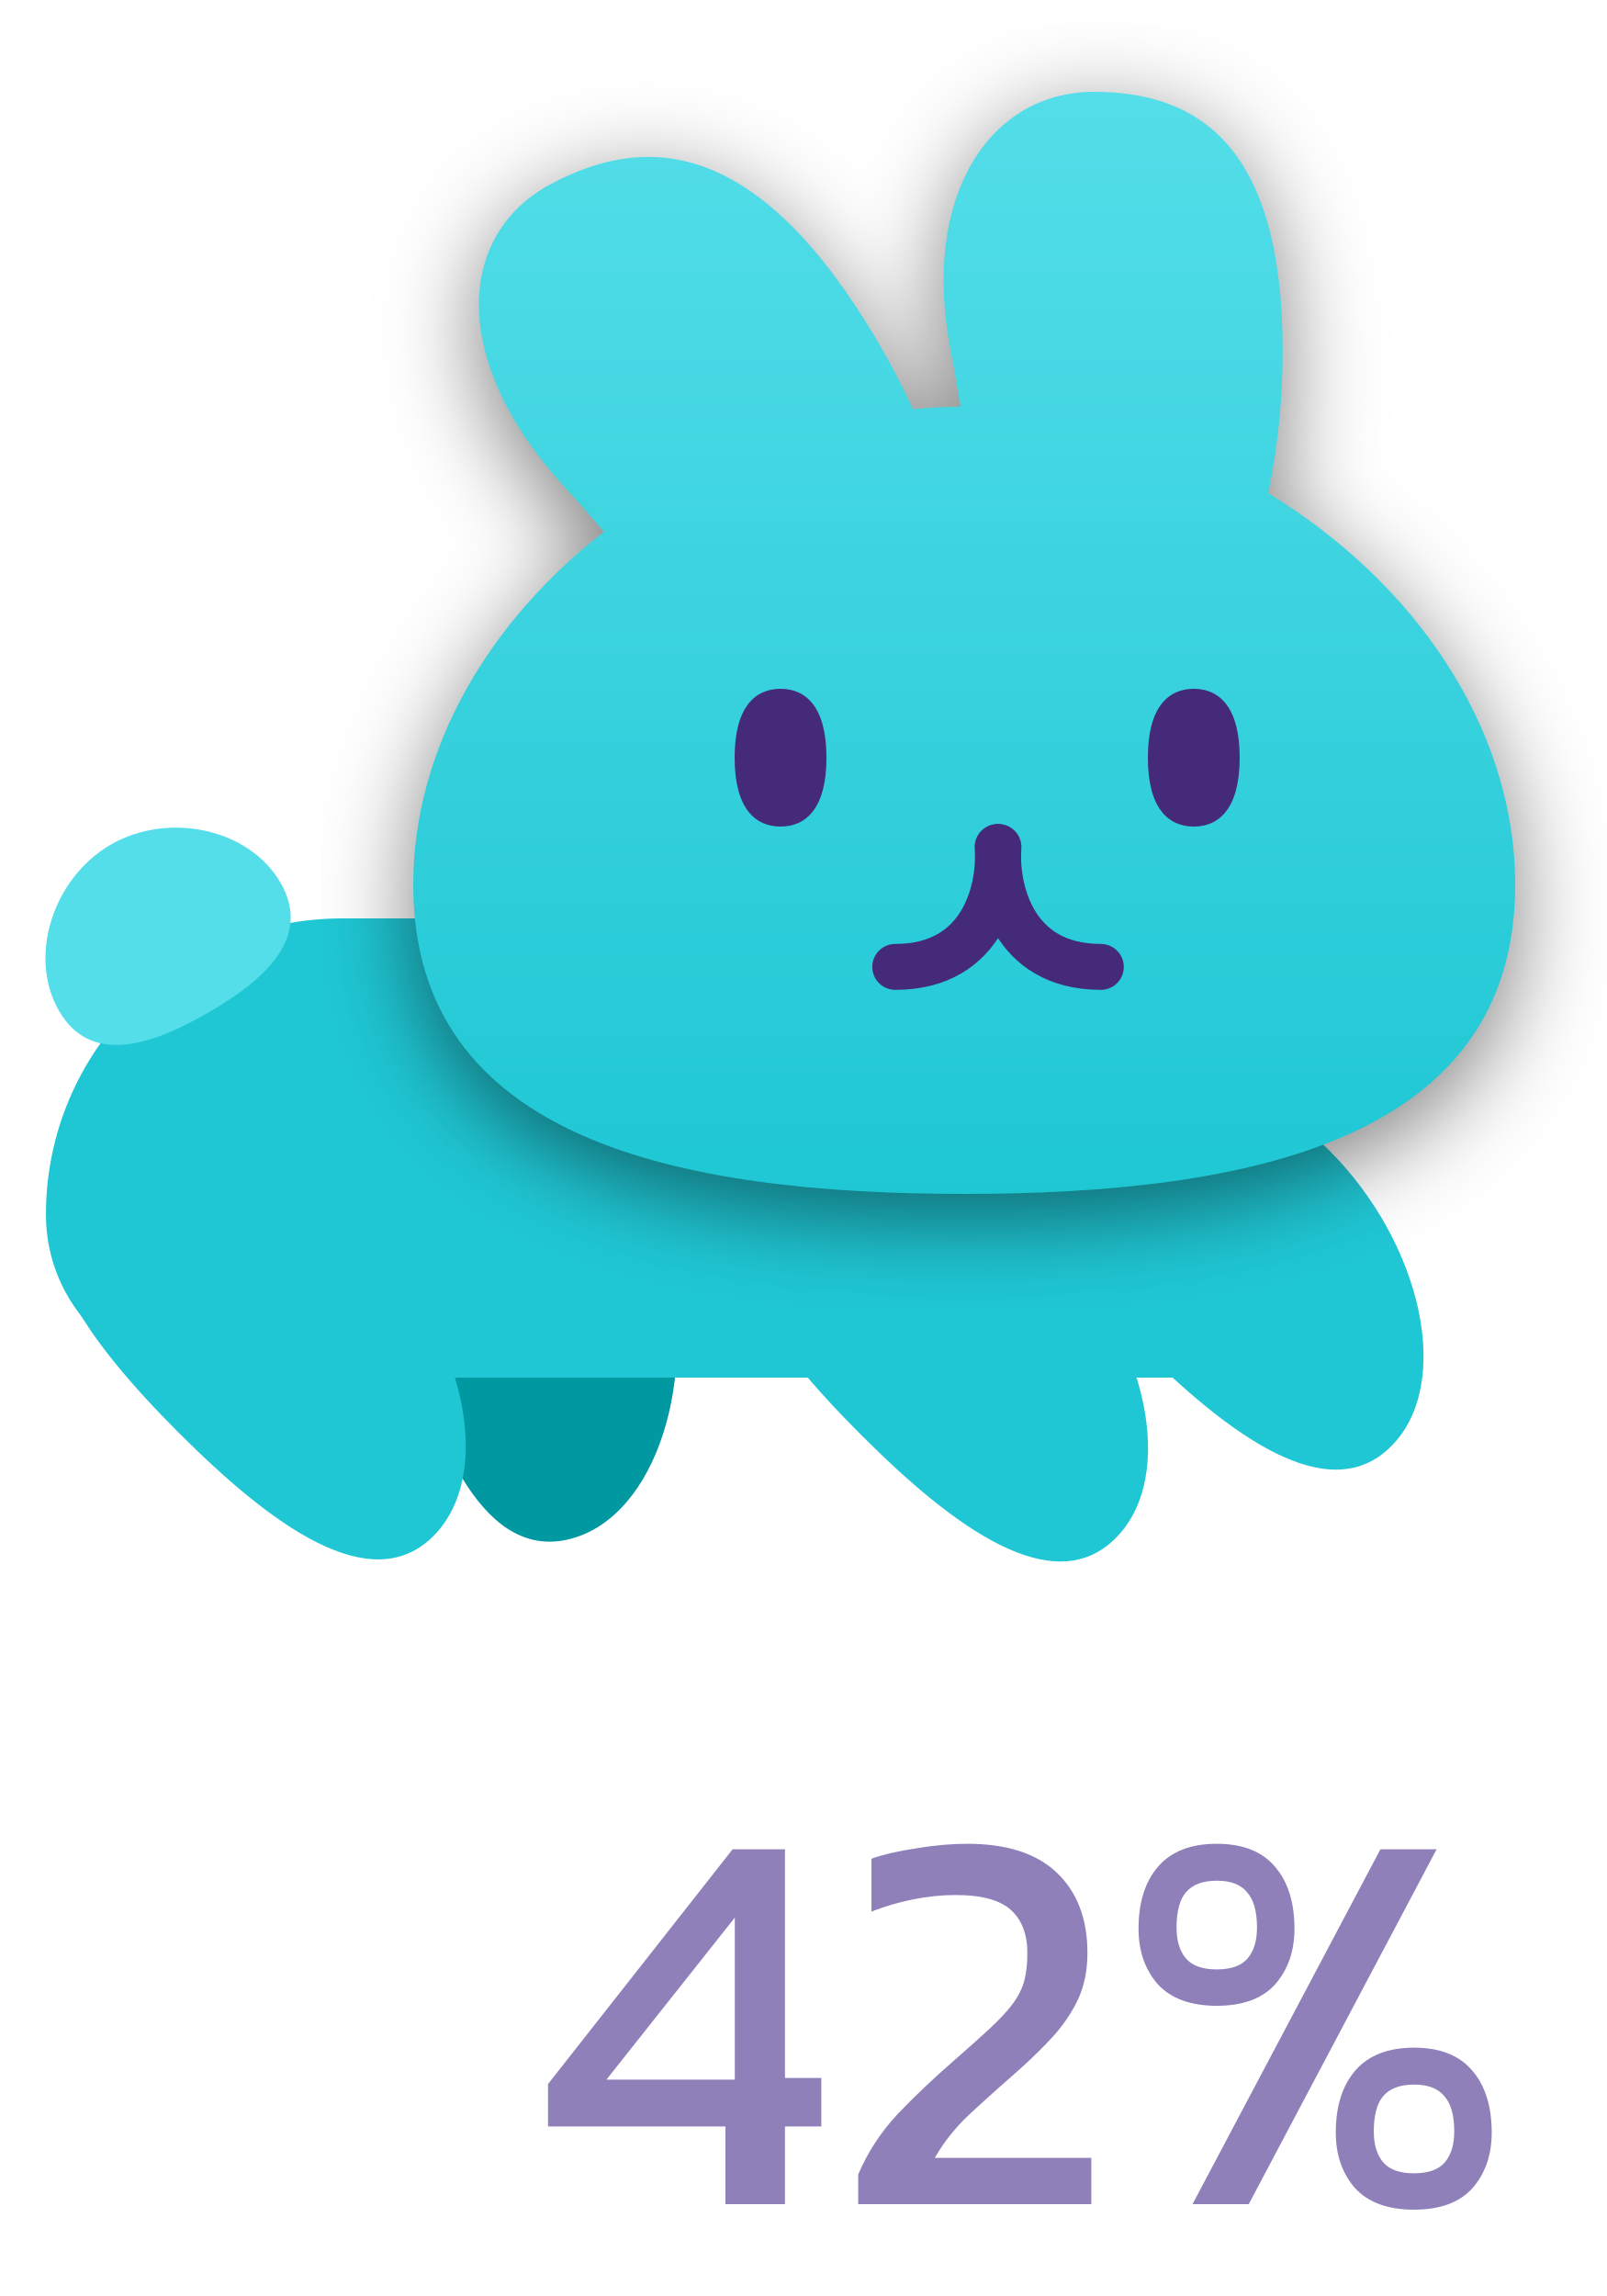
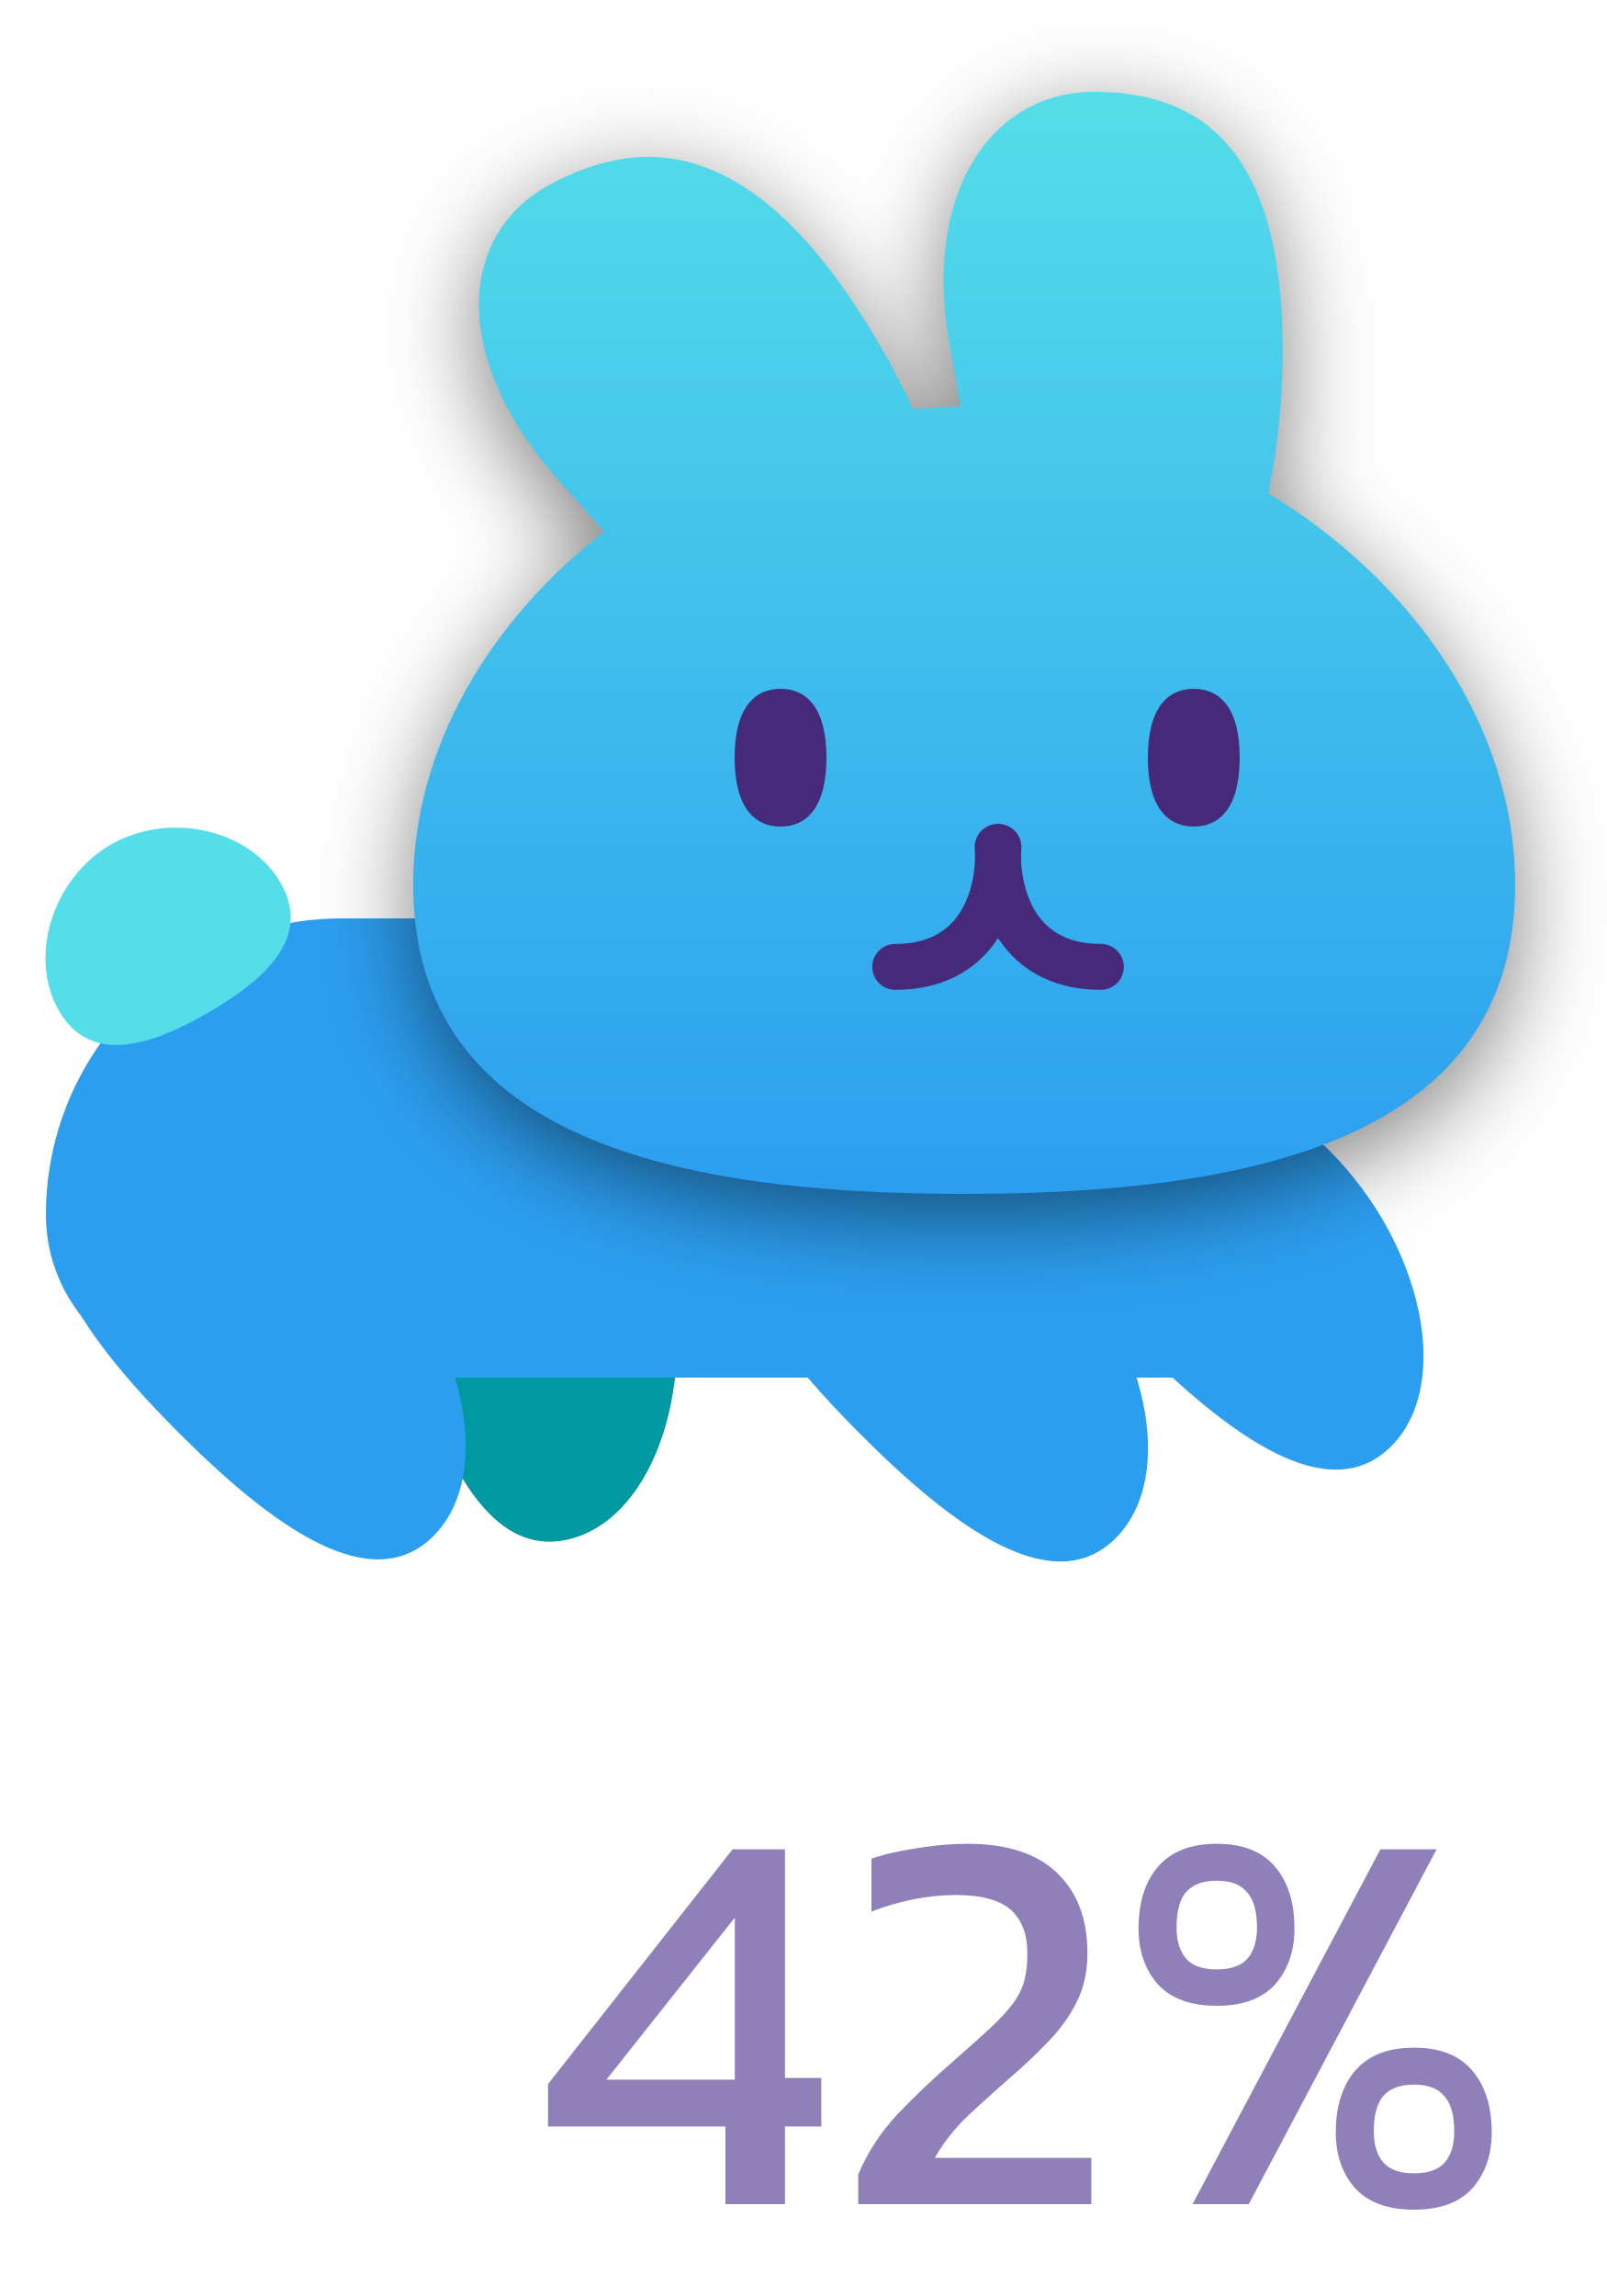
<svg xmlns="http://www.w3.org/2000/svg" width="35" height="50" fill="none" viewBox="0 0 35 50">
  <path fill="#0098A1" d="M9.588 22.865C7.729 23.363 8.025 26.033 8.764 28.79C9.502 31.546 10.581 34.006 12.44 33.508C14.299 33.01 15.233 30.01 14.495 27.254C13.756 24.498 11.447 22.367 9.588 22.865Z" />
-   <path fill="#1FC7D4" d="M1 26.452C1 22.889 3.888 20 7.452 20H13V30H4.548C2.589 30 1 28.411 1 26.452Z" />
+   <path fill="#2C9EF0" d="M1 26.452C1 22.889 3.888 20 7.452 20H13V30H4.548C2.589 30 1 28.411 1 26.452Z" />
  <path fill="#53DEE9" d="M6.111 19.225C6.797 20.412 5.778 21.334 4.528 22.056C3.278 22.778 1.97 23.199 1.284 22.011C0.599 20.824 1.163 19.115 2.413 18.393C3.663 17.672 5.425 18.037 6.111 19.225Z" />
-   <path fill="#1FC7D4" d="M1.647 25.66C0.286 27.021 1.878 29.185 3.895 31.203C5.913 33.221 8.077 34.812 9.438 33.452C10.799 32.091 10.108 29.025 8.091 27.008C6.073 24.99 3.007 24.299 1.647 25.66Z" />
-   <rect width="1" height="10" fill="#1FC7D4" transform="matrix(-1 0 0 1 14 20)" />
-   <rect width="17" height="10" x="9" y="20" fill="#1FC7D4" />
-   <path fill="#1FC7D4" d="M16.507 25.706C15.146 27.067 16.738 29.231 18.756 31.249C20.773 33.267 22.938 34.858 24.298 33.497C25.659 32.137 24.968 29.071 22.951 27.053C20.933 25.036 17.868 24.345 16.507 25.706Z" />
-   <path fill="#1FC7D4" d="M22.507 23.706C21.146 25.067 22.738 27.231 24.756 29.249C26.773 31.267 28.938 32.858 30.298 31.497C31.659 30.137 30.968 27.071 28.951 25.053C26.933 23.036 23.868 22.345 22.507 23.706Z" />
+   <path fill="#2C9EF0" d="M1.647 25.66C0.286 27.021 1.878 29.185 3.895 31.203C5.913 33.221 8.077 34.812 9.438 33.452C10.799 32.091 10.108 29.025 8.091 27.008C6.073 24.99 3.007 24.299 1.647 25.66Z" />
+   <rect width="1" height="10" fill="#2C9EF0" transform="matrix(-1 0 0 1 14 20)" />
+   <rect width="17" height="10" x="9" y="20" fill="#2C9EF0" />
+   <path fill="#2C9EF0" d="M16.507 25.706C15.146 27.067 16.738 29.231 18.756 31.249C20.773 33.267 22.938 34.858 24.298 33.497C25.659 32.137 24.968 29.071 22.951 27.053C20.933 25.036 17.868 24.345 16.507 25.706Z" />
+   <path fill="#2C9EF0" d="M22.507 23.706C21.146 25.067 22.738 27.231 24.756 29.249C26.773 31.267 28.938 32.858 30.298 31.497C31.659 30.137 30.968 27.071 28.951 25.053C26.933 23.036 23.868 22.345 22.507 23.706Z" />
  <g filter="url(#filter0_d)">
    <path fill="url(#paint0_linear_bunny_full)" fill-rule="evenodd" d="M20.705 7.634C20.781 8.027 20.852 8.438 20.919 8.857C20.573 8.86 20.227 8.877 19.884 8.909C19.603 8.295 19.269 7.672 18.884 7.053C16.396 3.051 14.062 2.901 11.989 4.013C9.915 5.124 9.811 7.896 12.283 10.592C12.57 10.905 12.863 11.238 13.157 11.58C10.66 13.516 9 16.291 9 19.27C9 24.829 14.785 26 21 26C27.215 26 33 24.829 33 19.27C33 15.828 30.784 12.658 27.621 10.741C27.824 9.785 27.936 8.735 27.936 7.634C27.936 3.172 26.095 2 23.824 2C21.553 2 20.051 4.271 20.705 7.634Z" clip-rule="evenodd" />
  </g>
  <path stroke="#452A7A" stroke-linecap="round" d="M21.728 18.445C21.796 19.315 21.445 21.056 19.498 21.056" />
  <path stroke="#452A7A" stroke-linecap="round" d="M21.746 18.445C21.678 19.315 22.03 21.056 23.976 21.056" />
  <path fill="#452A7A" d="M18 16.5C18 17.605 17.552 18 17 18C16.448 18 16 17.605 16 16.5C16 15.395 16.448 15 17 15C17.552 15 18 15.395 18 16.5Z" />
  <path fill="#452A7A" d="M27 16.5C27 17.605 26.552 18 26 18C25.448 18 25 17.605 25 16.5C25 15.395 25.448 15 26 15C26.552 15 27 15.395 27 16.5Z" />
  <path fill="#8F80BA" d="M15.8 48V46.308H11.936V45.384L15.956 40.272H17.096V45.252H17.888V46.308H17.096V48H15.8ZM13.208 45.288H16.004V41.76L13.208 45.288ZM18.692 48V47.352C18.9 46.864 19.188 46.424 19.556 46.032C19.932 45.64 20.332 45.26 20.756 44.892C21.076 44.612 21.34 44.376 21.548 44.184C21.764 43.984 21.932 43.804 22.052 43.644C22.172 43.484 22.256 43.32 22.304 43.152C22.352 42.976 22.376 42.772 22.376 42.54C22.376 42.124 22.256 41.808 22.016 41.592C21.776 41.376 21.376 41.268 20.816 41.268C20.512 41.268 20.2 41.3 19.88 41.364C19.568 41.428 19.268 41.516 18.98 41.628V40.476C19.26 40.38 19.592 40.304 19.976 40.248C20.36 40.184 20.724 40.152 21.068 40.152C21.932 40.152 22.584 40.364 23.024 40.788C23.464 41.212 23.684 41.792 23.684 42.528C23.684 42.896 23.62 43.224 23.492 43.512C23.364 43.792 23.188 44.06 22.964 44.316C22.74 44.564 22.48 44.82 22.184 45.084C21.816 45.404 21.468 45.716 21.14 46.02C20.82 46.316 20.56 46.64 20.36 46.992H23.768V48H18.692ZM26.501 43.68C25.933 43.68 25.505 43.524 25.217 43.212C24.937 42.892 24.797 42.488 24.797 42C24.797 41.432 24.937 40.984 25.217 40.656C25.505 40.32 25.933 40.152 26.501 40.152C27.069 40.152 27.493 40.32 27.773 40.656C28.053 40.984 28.193 41.432 28.193 42C28.193 42.488 28.053 42.892 27.773 43.212C27.493 43.524 27.069 43.68 26.501 43.68ZM25.973 48L30.065 40.272H31.289L27.197 48H25.973ZM26.501 42.888C26.813 42.888 27.037 42.808 27.173 42.648C27.309 42.488 27.377 42.264 27.377 41.976C27.377 41.624 27.305 41.368 27.161 41.208C27.025 41.04 26.805 40.956 26.501 40.956C26.197 40.956 25.973 41.04 25.829 41.208C25.693 41.368 25.625 41.624 25.625 41.976C25.625 42.264 25.693 42.488 25.829 42.648C25.965 42.808 26.189 42.888 26.501 42.888ZM30.797 48.12C30.229 48.12 29.801 47.964 29.513 47.652C29.233 47.332 29.093 46.928 29.093 46.44C29.093 45.872 29.233 45.424 29.513 45.096C29.801 44.76 30.229 44.592 30.797 44.592C31.365 44.592 31.789 44.76 32.069 45.096C32.349 45.424 32.489 45.872 32.489 46.44C32.489 46.928 32.349 47.332 32.069 47.652C31.789 47.964 31.365 48.12 30.797 48.12ZM30.797 47.328C31.109 47.328 31.333 47.248 31.469 47.088C31.605 46.928 31.673 46.704 31.673 46.416C31.673 46.064 31.601 45.808 31.457 45.648C31.321 45.48 31.101 45.396 30.797 45.396C30.493 45.396 30.269 45.48 30.125 45.648C29.989 45.808 29.921 46.064 29.921 46.416C29.921 46.704 29.989 46.928 30.125 47.088C30.261 47.248 30.485 47.328 30.797 47.328Z" />
  <defs>
    <filter id="filter0_d" width="28" height="28" x="7" y=".5" color-interpolation-filters="sRGB" filterUnits="userSpaceOnUse">
      <feFlood flood-opacity="0" result="BackgroundImageFix" />
      <feColorMatrix in="SourceAlpha" type="matrix" values="0 0 0 0 0 0 0 0 0 0 0 0 0 0 0 0 0 0 127 0" />
      <feOffset dy=".5" />
      <feGaussianBlur stdDeviation="1" />
      <feColorMatrix type="matrix" values="0 0 0 0 0 0 0 0 0 0 0 0 0 0 0 0 0 0 0.5 0" />
      <feBlend in2="BackgroundImageFix" mode="normal" result="effect1_dropShadow" />
      <feBlend in="SourceGraphic" in2="effect1_dropShadow" mode="normal" result="shape" />
    </filter>
    <linearGradient id="paint0_linear_bunny_full" x1="21" x2="21" y1="2" y2="26" gradientUnits="userSpaceOnUse">
      <stop stop-color="#53DEE9" />
-       <stop offset="1" stop-color="#1FC7D4" />
+       <stop offset="1" stop-color="#2C9EF0" />
    </linearGradient>
  </defs>
</svg>
